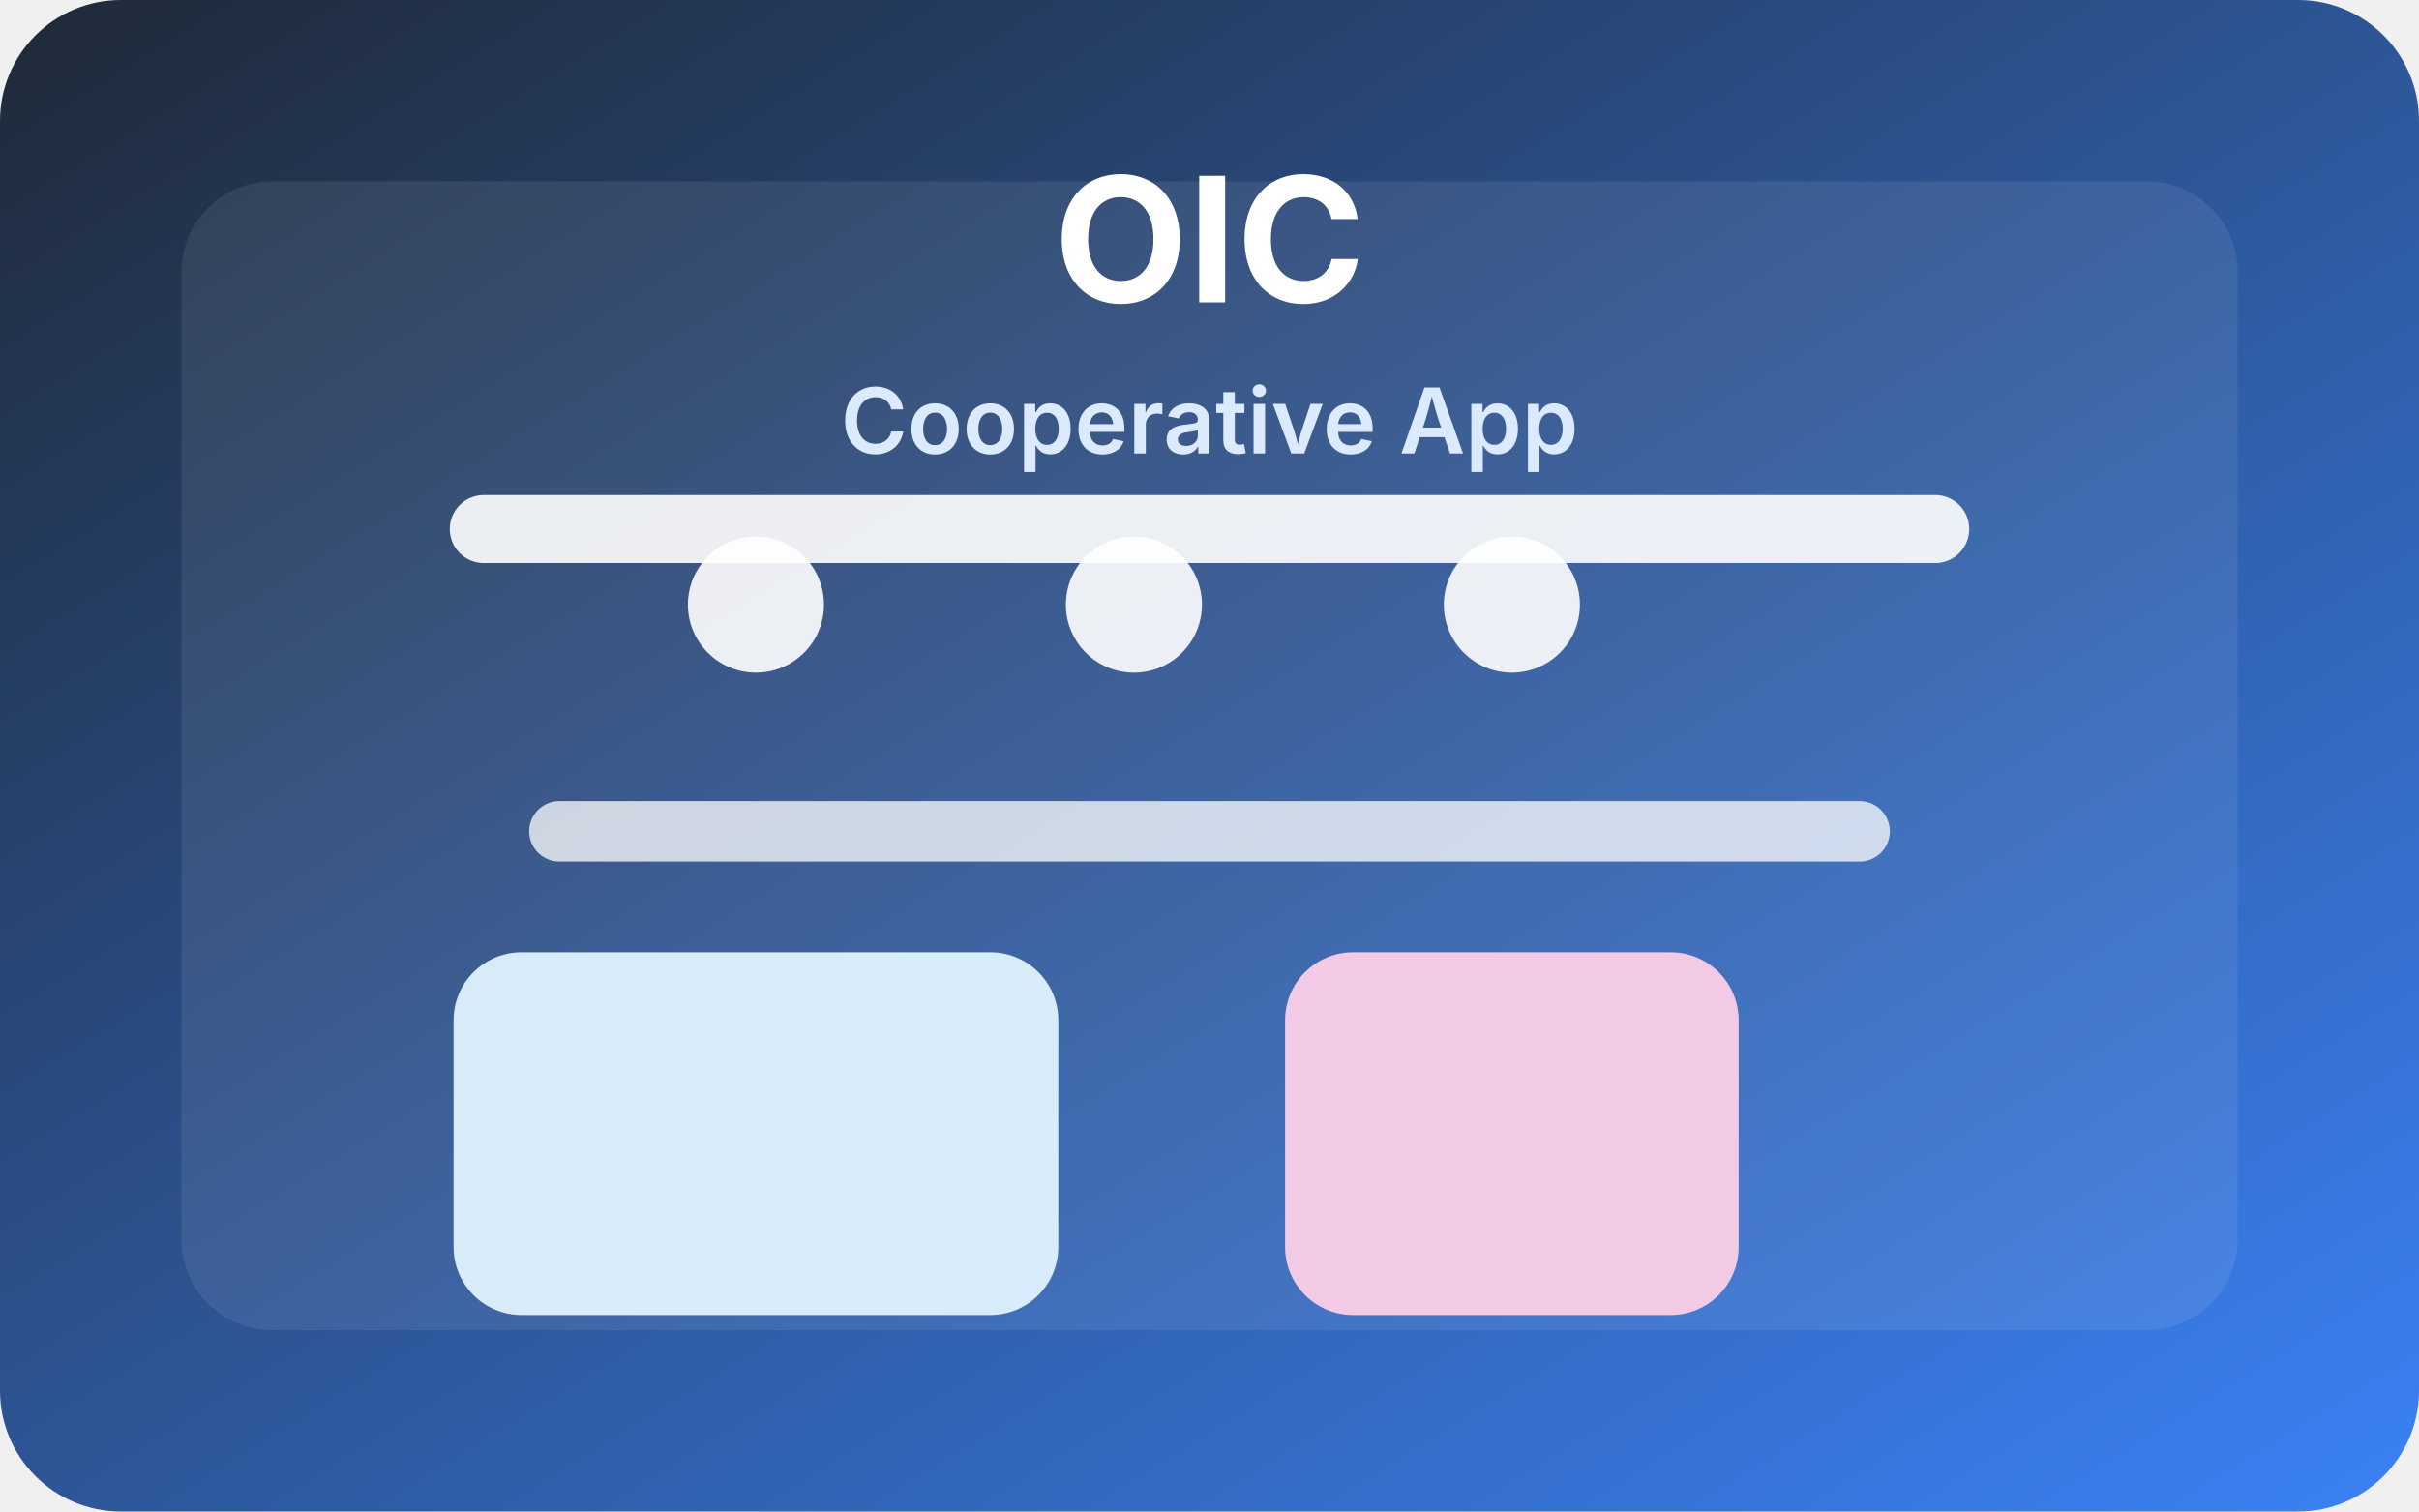
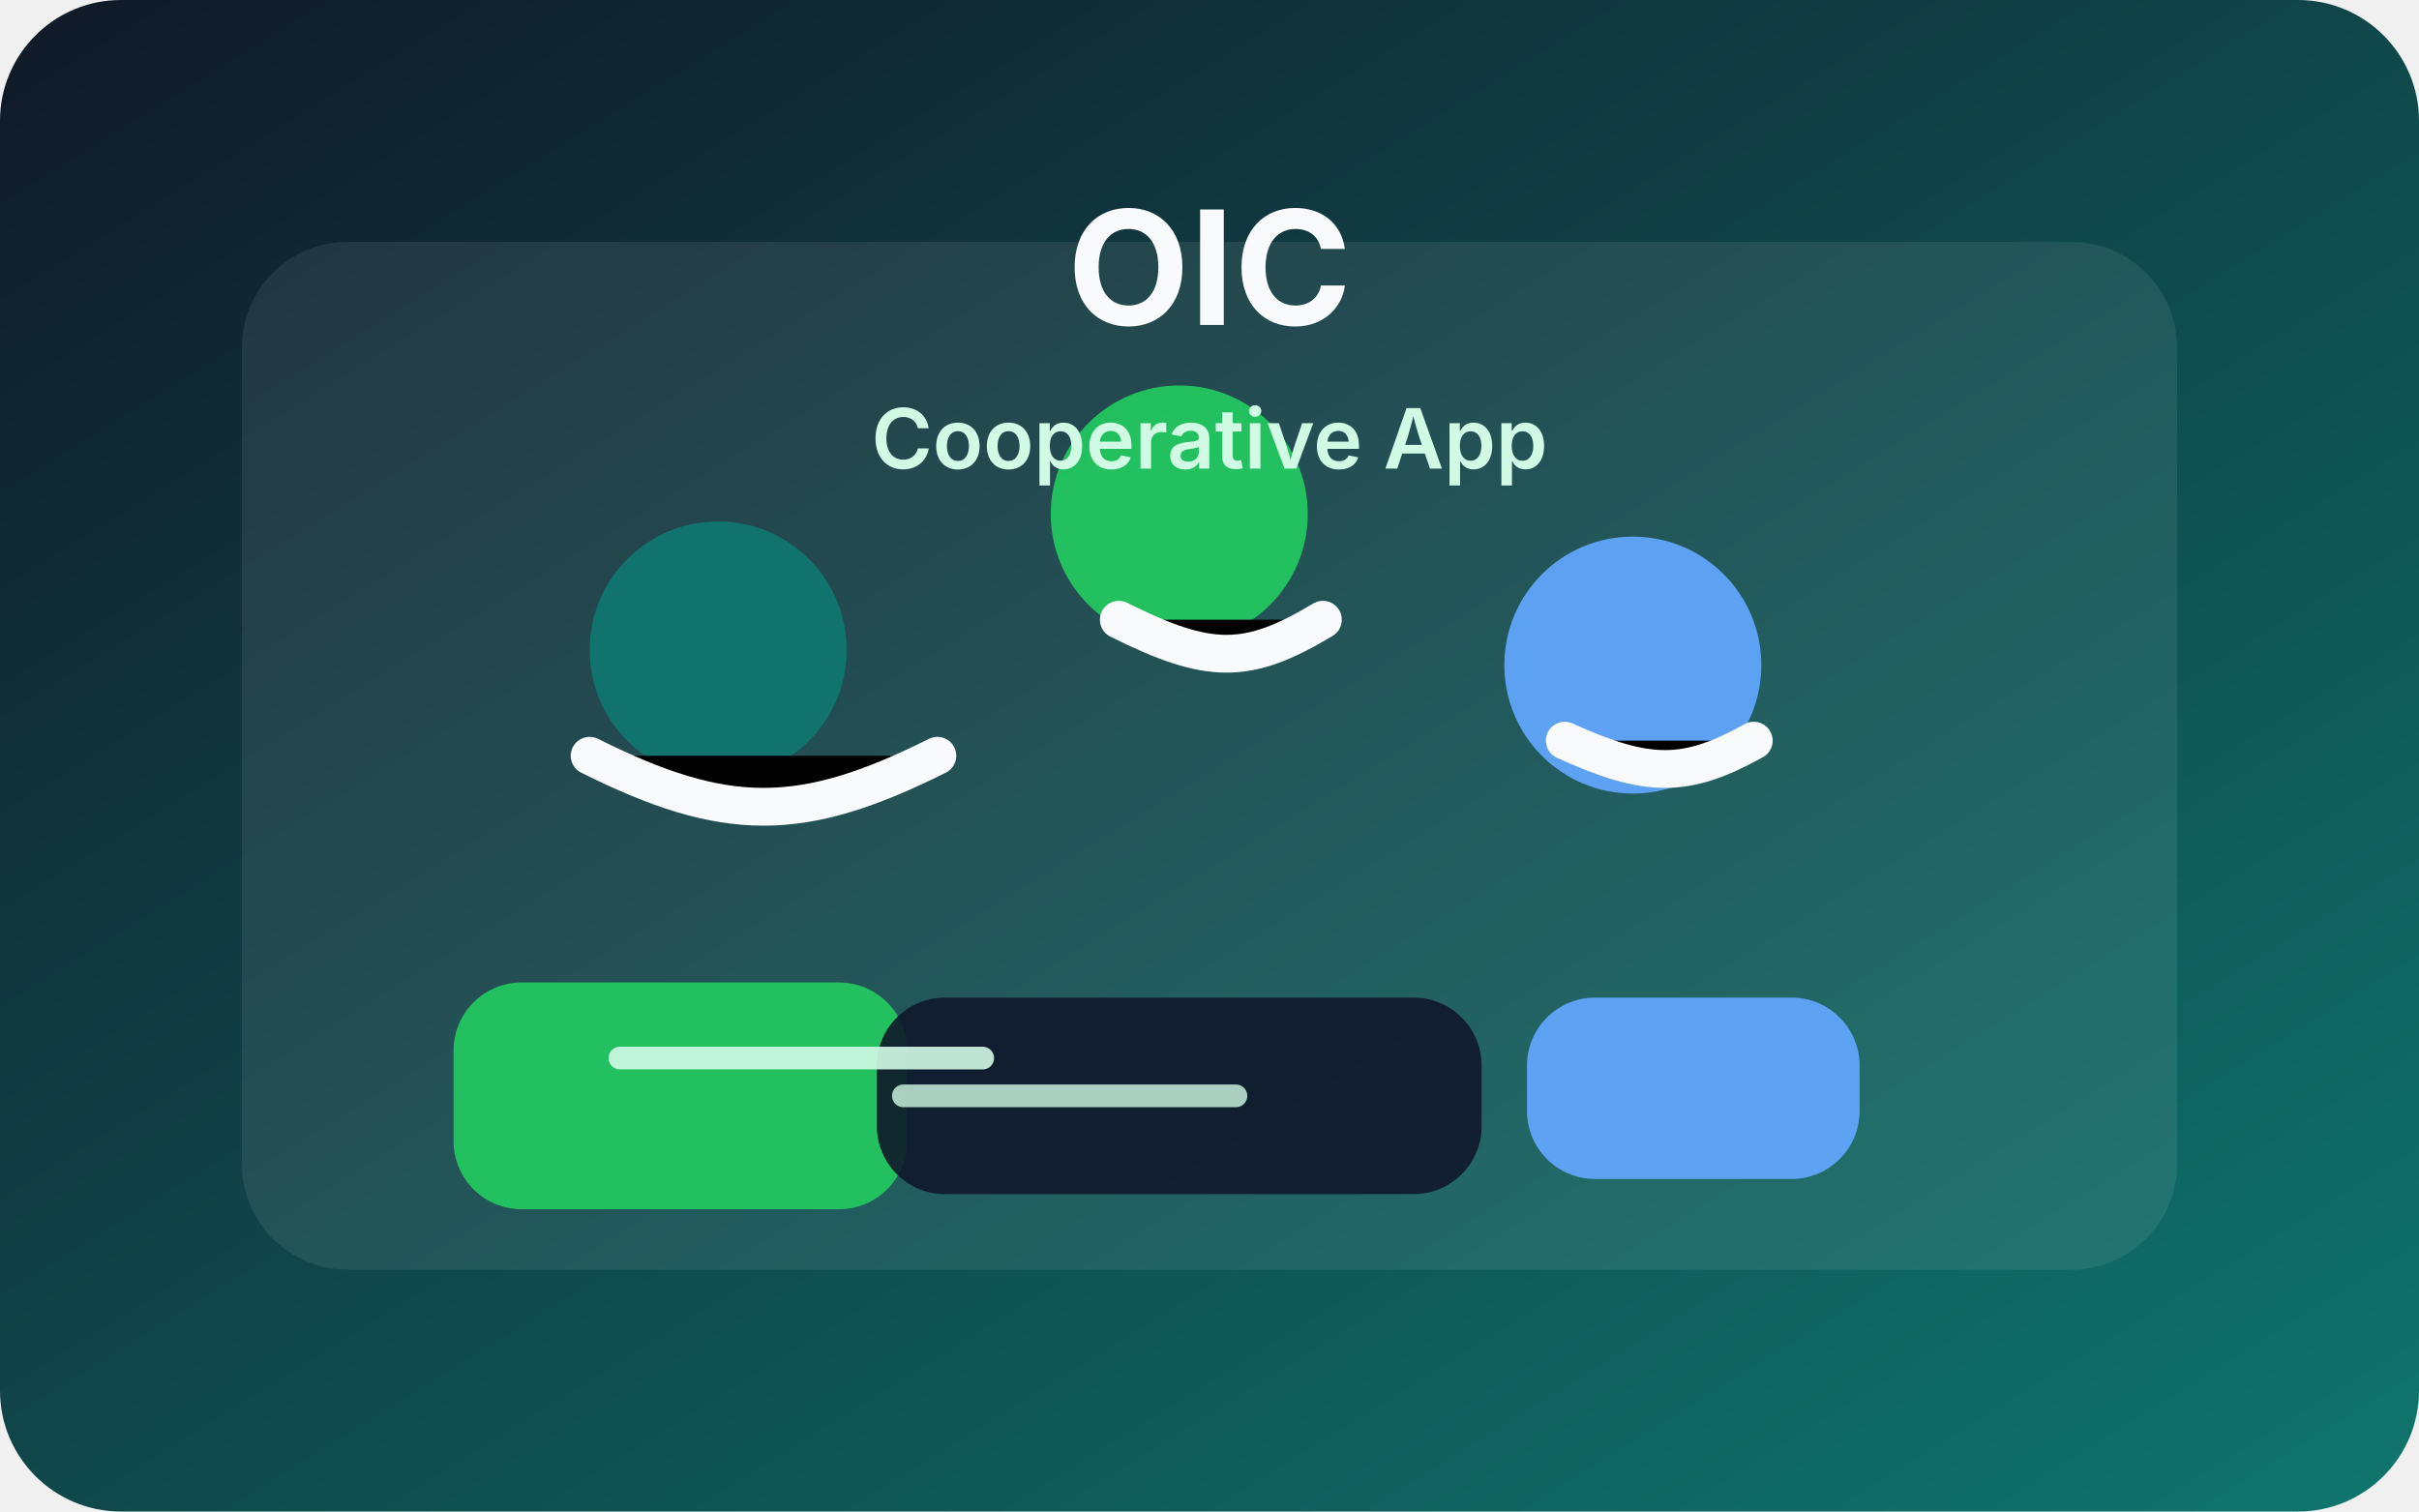
<svg xmlns="http://www.w3.org/2000/svg" viewBox="0 0 640 400">
  <defs>
    <linearGradient id="bg" x1="0" y1="0" x2="1" y2="1">
-       <stop offset="0%" stop-color="#1f2937" />
-       <stop offset="100%" stop-color="#3b82f6" />
+       <stop offset="0%" stop-color="#101827" />
+       <stop offset="100%" stop-color="#0f766e" />
    </linearGradient>
  </defs>
  <rect width="640" height="400" rx="32" fill="url(#bg)" />
-   <rect x="48" y="48" width="544" height="304" rx="24" fill="rgba(255,255,255,0.08)" />
-   <path d="M128 140h384" stroke="#fff" stroke-width="18" stroke-linecap="round" opacity="0.9" />
-   <path d="M148 220h344" stroke="#fff" stroke-width="16" stroke-linecap="round" opacity="0.75" />
-   <circle cx="200" cy="160" r="18" fill="#fff" opacity="0.9" />
-   <circle cx="300" cy="160" r="18" fill="#fff" opacity="0.9" />
-   <circle cx="400" cy="160" r="18" fill="#fff" opacity="0.9" />
-   <rect x="120" y="252" width="160" height="96" rx="18" fill="#e0f2fe" opacity="0.95" />
-   <rect x="340" y="252" width="120" height="96" rx="18" fill="#fbcfe8" opacity="0.95" />
-   <text x="320" y="80" fill="#ffffff" font-size="46" font-weight="700" text-anchor="middle" font-family="Inter, sans-serif">OIC</text>
-   <text x="320" y="120" fill="#dbeafe" font-size="24" font-weight="600" text-anchor="middle" font-family="Inter, sans-serif">Cooperative App</text>
+   <rect x="64" y="64" width="512" height="272" rx="28" fill="rgba(255,255,255,0.08)" />
+   <circle cx="190" cy="172" r="34" fill="#0f766e" opacity="0.95" />
+   <circle cx="312" cy="136" r="34" fill="#22c55e" opacity="0.95" />
+   <circle cx="432" cy="176" r="34" fill="#60a5fa" opacity="0.95" />
+   <path d="M156 200c36 18 56 18 92 0" stroke="#f8fafc" stroke-width="10" stroke-linecap="round" />
+   <path d="M296 164c24 12 34 12 54 0" stroke="#f8fafc" stroke-width="10" stroke-linecap="round" />
+   <path d="M414 196c22 10 32 10 50 0" stroke="#f8fafc" stroke-width="10" stroke-linecap="round" />
+   <rect x="120" y="260" width="120" height="60" rx="18" fill="#22c55e" opacity="0.95" />
+   <rect x="232" y="264" width="160" height="52" rx="18" fill="#0f172a" opacity="0.9" />
+   <rect x="404" y="264" width="88" height="48" rx="18" fill="#60a5fa" opacity="0.95" />
+   <text x="320" y="86" fill="#f8fafc" font-size="42" font-weight="700" text-anchor="middle" font-family="Inter, sans-serif">OIC</text>
+   <text x="320" y="124" fill="#d1fae5" font-size="22" font-weight="600" text-anchor="middle" font-family="Inter, sans-serif">Cooperative App</text>
+   <path d="M164 280h96" stroke="#d1fae5" stroke-width="6" stroke-linecap="round" opacity="0.9" />
+   <path d="M239 290h88" stroke="#d1fae5" stroke-width="6" stroke-linecap="round" opacity="0.8" />
</svg>
